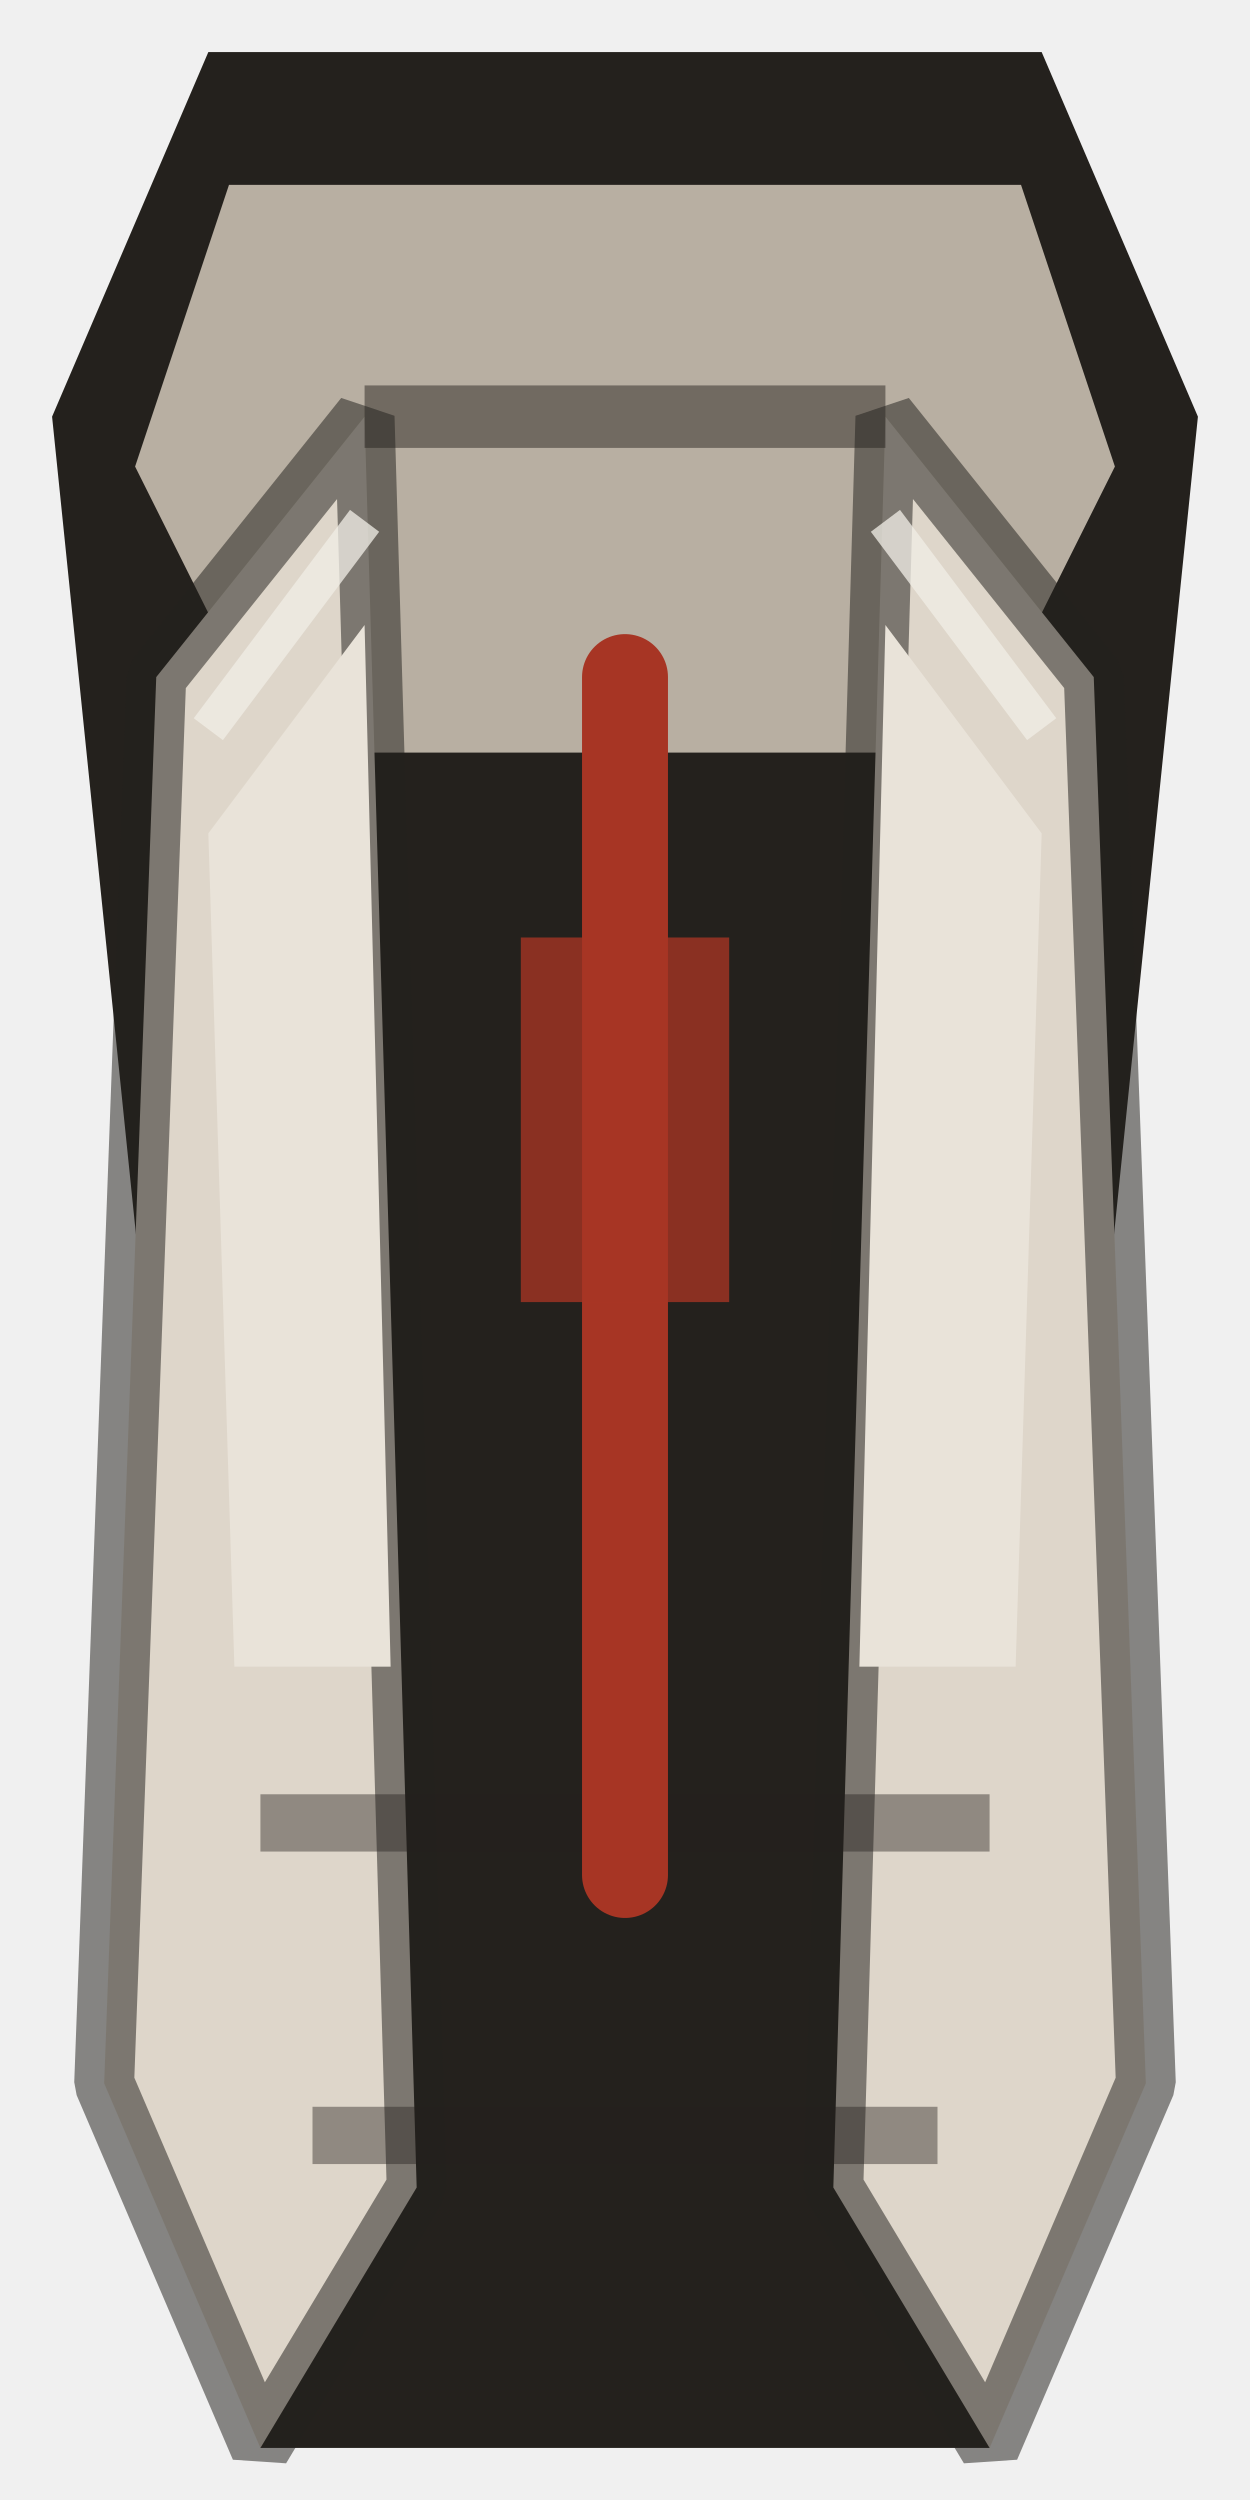
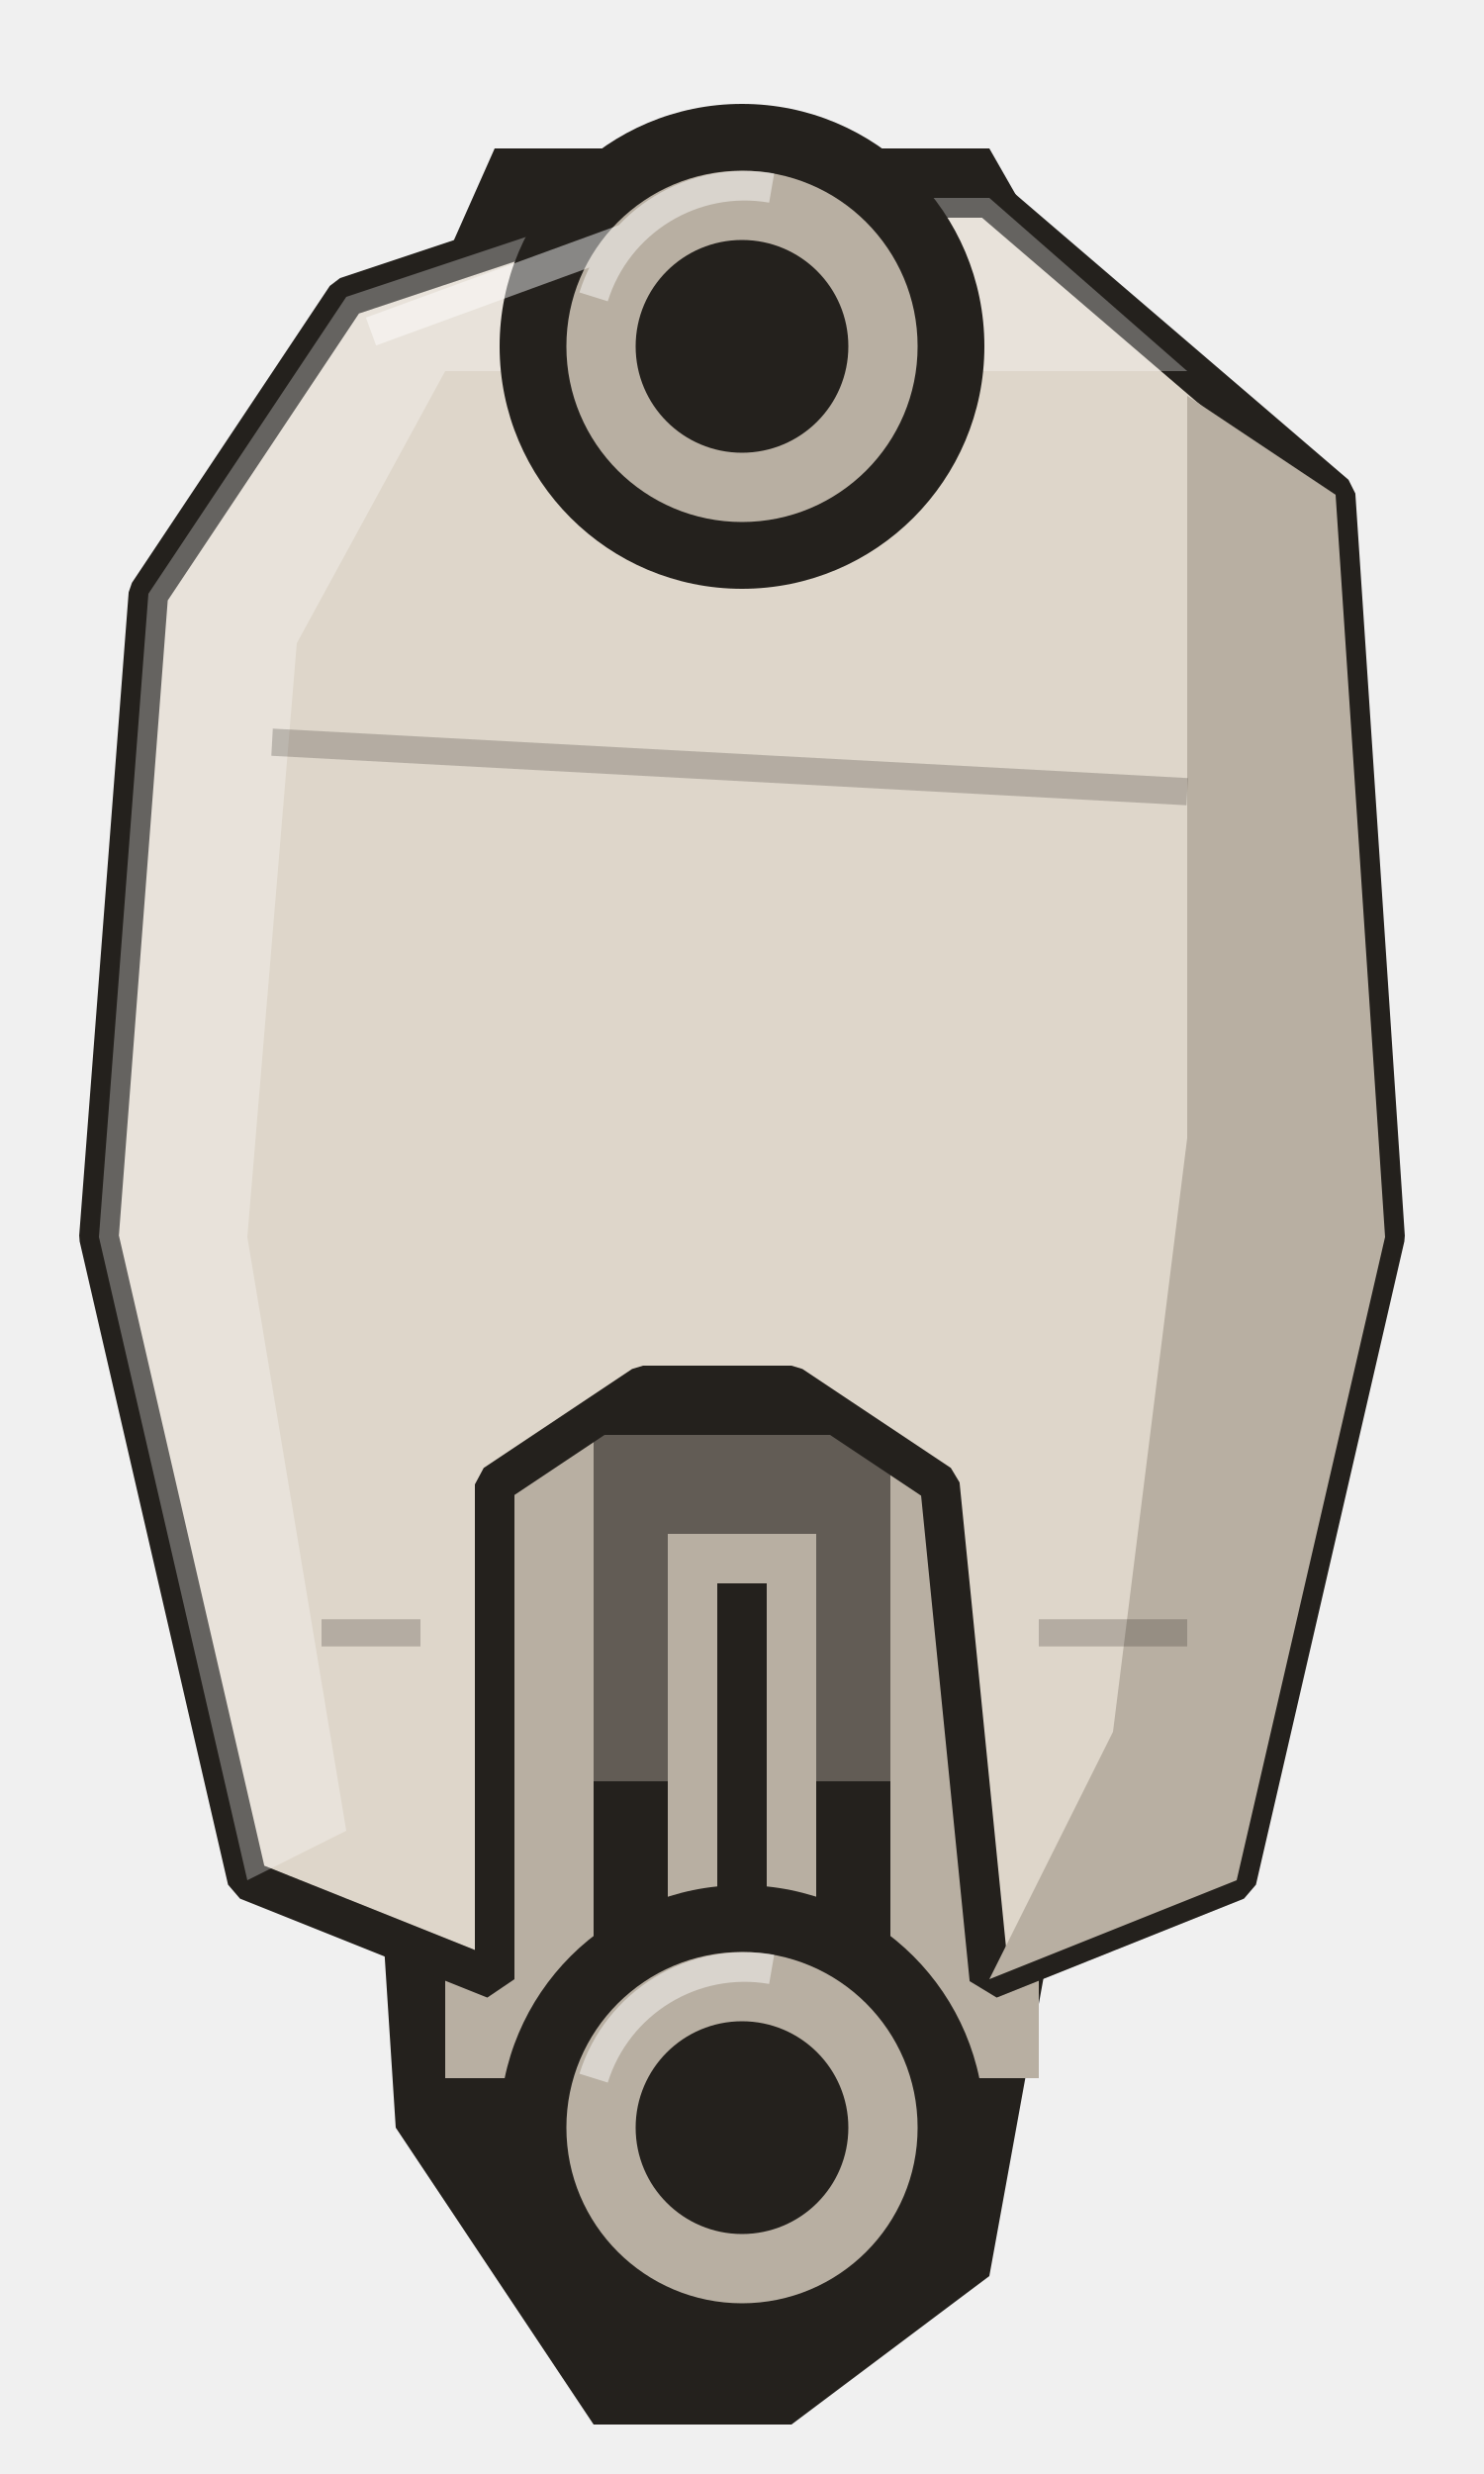
- <svg xmlns="http://www.w3.org/2000/svg" width="24" height="48" viewBox="0 0 24 48" fill="none">
-   <g id="underplate">
-     <path d="M4 1H20L23 8L19 47H5L1 8L4 1Z" fill="#24211D" />
+ <svg xmlns="http://www.w3.org/2000/svg" width="30" height="50" viewBox="0 0 30 50" fill="none">
+   <g id="frame">
+     <path d="M10 3H20L24 10L22 35L20 46L16 49H12L8 43L6 12L10 3Z" fill="#24211D" />
+     <path d="M9 27H12V42H9V27ZM18 27H21V42H18V27Z" fill="#B8AFA2" />
+     <path d="M12 29H18V36H12V29Z" fill="#B8AFA2" fill-opacity=".42" />
  </g>
-   <g id="frame">
-     <path d="M6 6H10L10 40H5L6 6ZM14 6H18L19 40H14V6Z" fill="#24211D" />
-     <path d="M4 3H20L22 9L19 15H5L2 9L4 3Z" fill="#B8AFA2" stroke="#24211D" stroke-width="1.1" stroke-linejoin="bevel" />
-   </g>
-   <g id="shell">
-     <path d="M3 13L7 8L8 42L5 47L2 40L3 13Z" fill="#DED6CA" stroke="#24211D" stroke-opacity=".52" stroke-width="1.15" stroke-linejoin="bevel" />
-     <path d="M21 13L17 8L16 42L19 47L22 40L21 13Z" fill="#DED6CA" stroke="#24211D" stroke-opacity=".52" stroke-width="1.15" stroke-linejoin="bevel" />
-     <path d="M4 16L7 12L7.5 32H4.5L4 16ZM20 16L17 12L16.5 32H19.5L20 16Z" fill="#E9E3D9" />
+   <g id="shell" stroke="#24211D" stroke-width=".8" stroke-linejoin="bevel">
+     <path d="M7 6L13 4H20L27 10L28 25L25 38L20 40L19 30L16 28H13L10 30L10 40L5 38L2 25L3 12L7 6Z" fill="#DED6CA" />
+     <path d="M7 6L13 4H20L24 7.5H9L6 13L5 25L7 37L5 38L2 25L3 12L7 6Z" fill="white" fill-opacity=".3" stroke="none" />
+     <path d="M24 8L27 10L28 25L25 38L20 40L22.5 35L24 23V8Z" fill="#B8AFA2" stroke="none" />
+     <path d="M5.5 15L24 16M6.5 33L8.5 33M21 33H24" stroke-opacity=".23" stroke-width=".55" />
  </g>
  <g id="mechanism">
-     <path d="M5 35H19M6 41H18" stroke="#24211D" stroke-opacity=".42" stroke-width="1.1" />
-     <path d="M7 8H17" stroke="#24211D" stroke-opacity=".48" stroke-width="1.2" />
-   </g>
-   <g id="actuator">
-     <path d="M12 13V36" stroke="#A73524" stroke-width="1.65" stroke-linecap="round" />
-     <rect x="10" y="18" width="4" height="7" fill="#A73524" fill-opacity=".78" />
+     <circle data-joint="hip" cx="15" cy="7" r="4.9" fill="#24211D" />
+     <circle cx="15" cy="7" r="3.55" fill="#B8AFA2" />
+     <circle cx="15" cy="7" r="2.15" fill="#24211D" />
+     <path d="M13.5 31H16.5V40H13.5V31Z" fill="#B8AFA2" />
+     <path d="M15 32V39" stroke="#24211D" stroke-width="1" />
+     <circle data-joint="knee" cx="15" cy="43" r="4.9" fill="#24211D" />
+     <circle cx="15" cy="43" r="3.55" fill="#B8AFA2" />
+     <circle cx="15" cy="43" r="2.15" fill="#24211D" />
  </g>
  <g id="rim">
-     <path d="M4 14L7 10M17 10L20 14" stroke="#F1EEE6" stroke-opacity=".76" stroke-width=".7" />
+     <path d="M12 6A3.2 3.2 0 0 1 15.6 3.8M12 42A3.2 3.2 0 0 1 15.6 39.8M7.5 6.7L12.7 4.8" stroke="white" stroke-opacity=".46" stroke-width=".6" />
  </g>
</svg>
